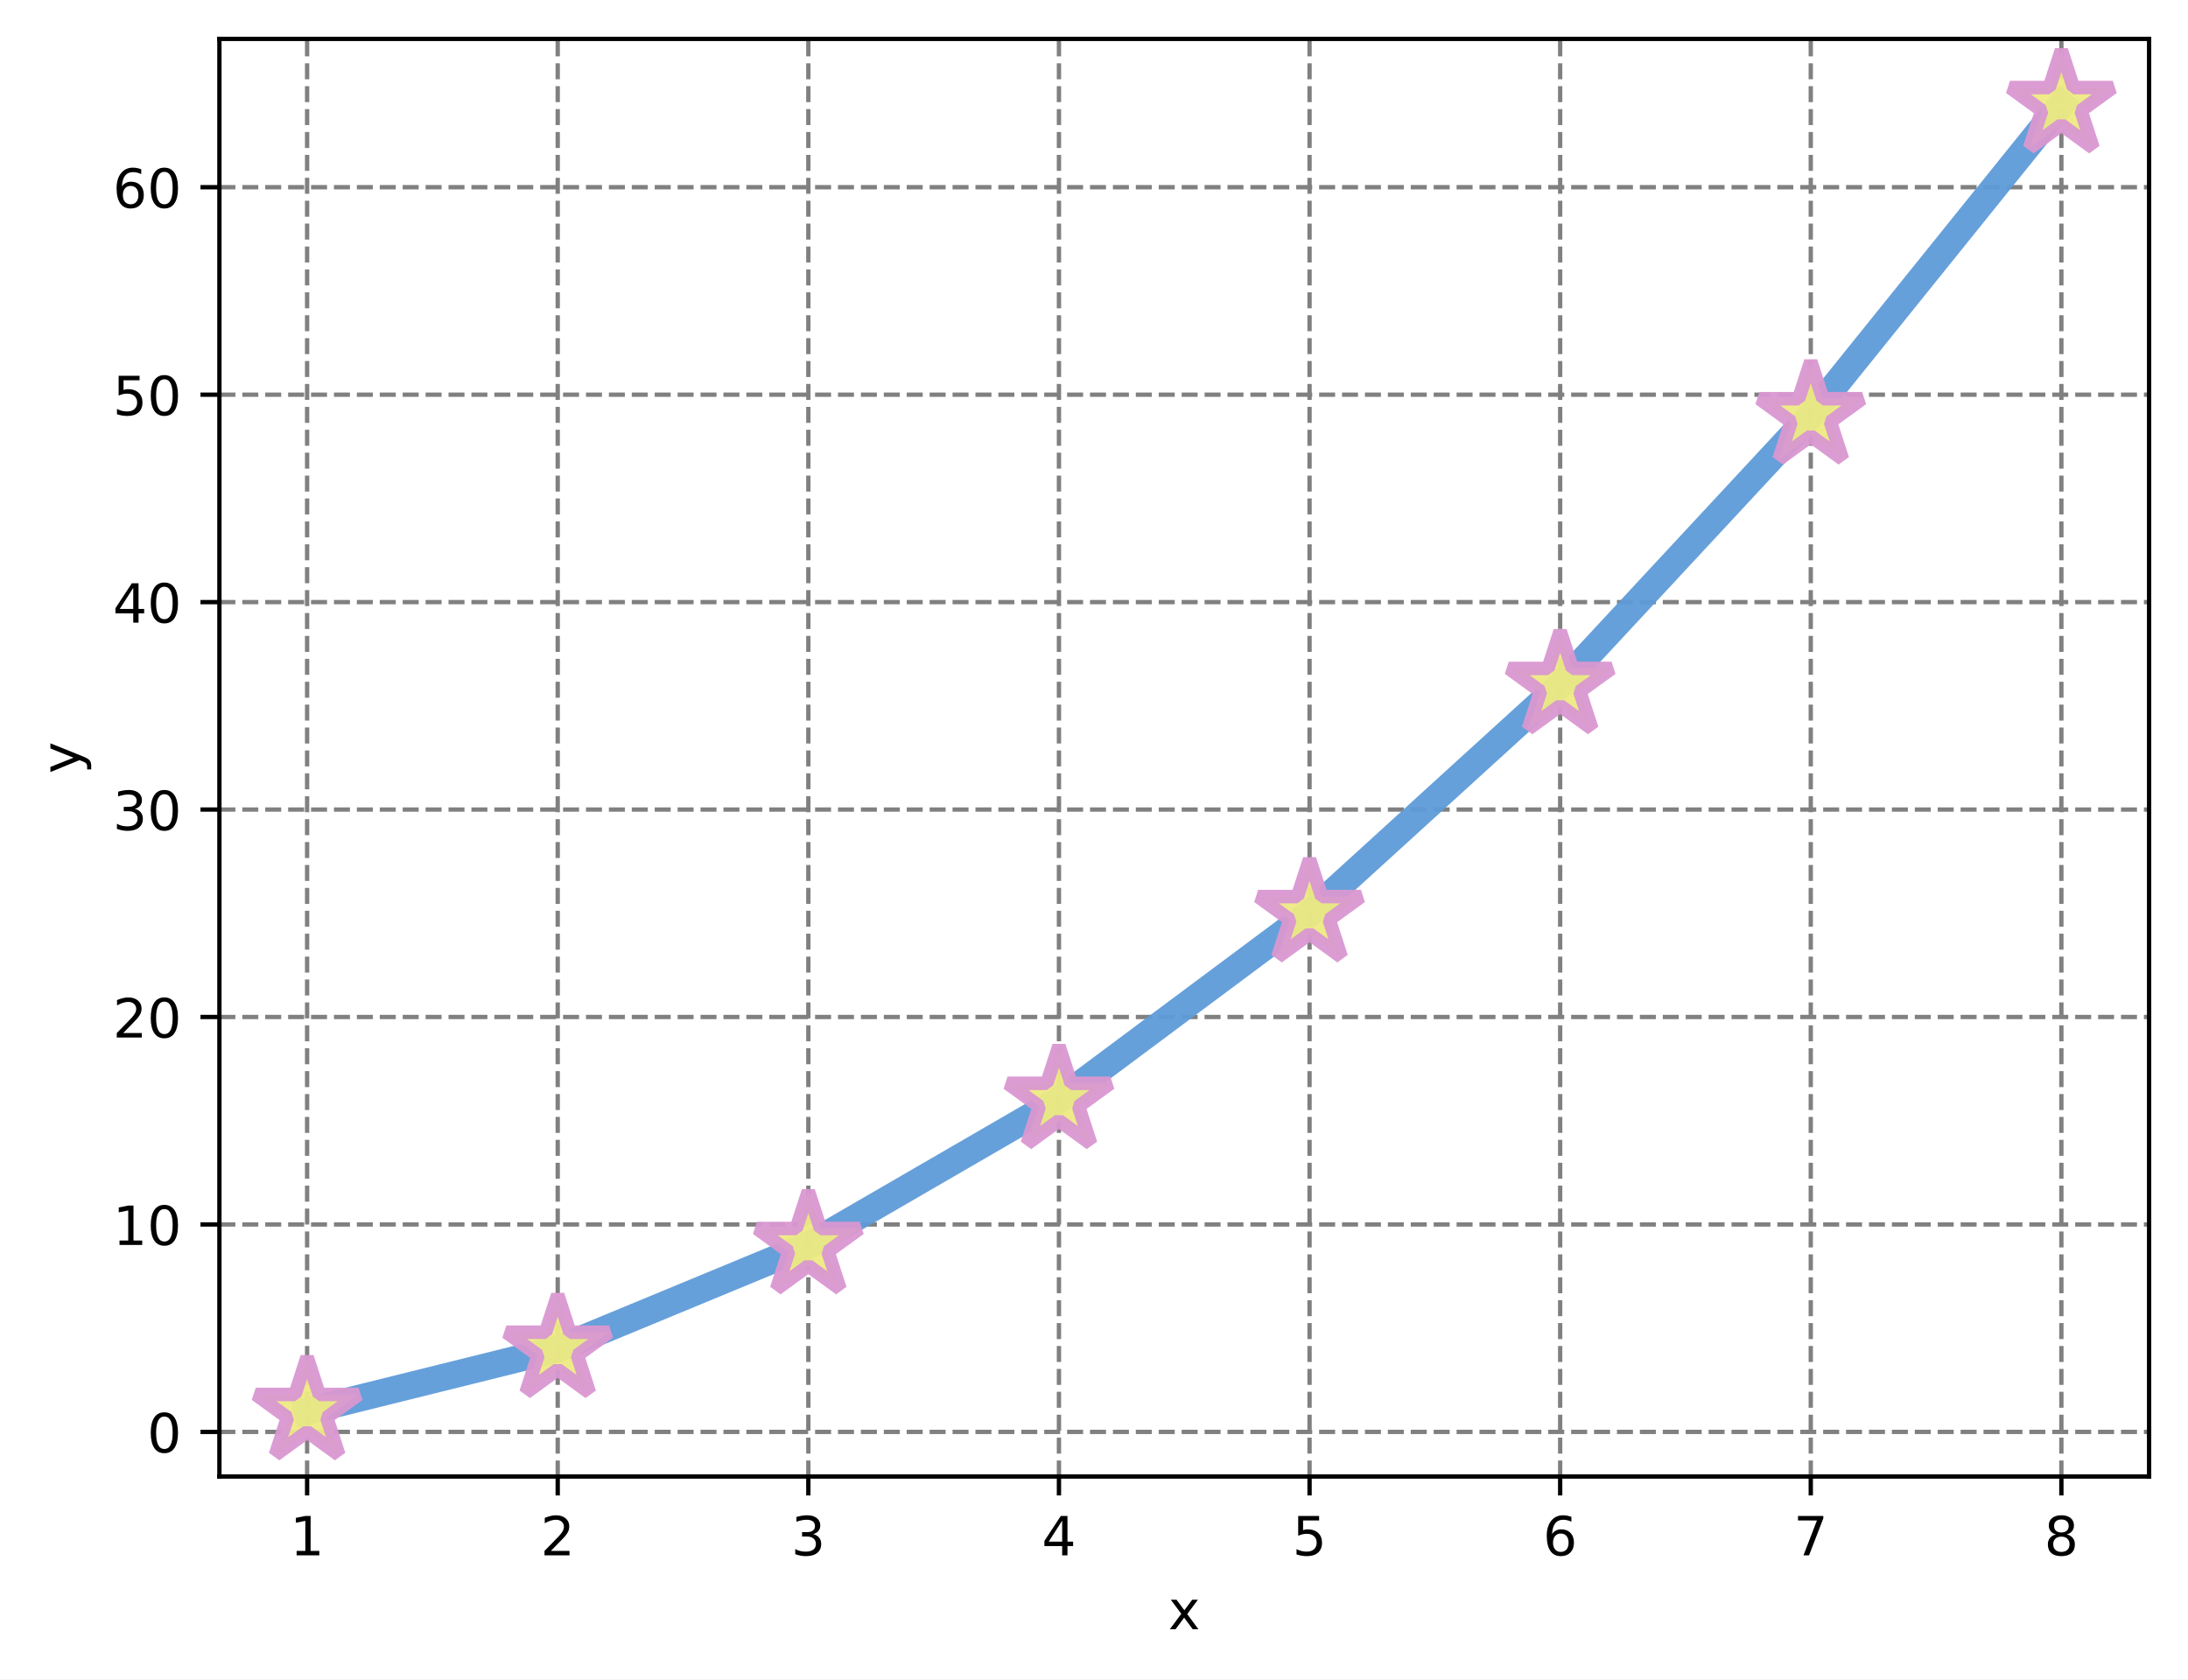
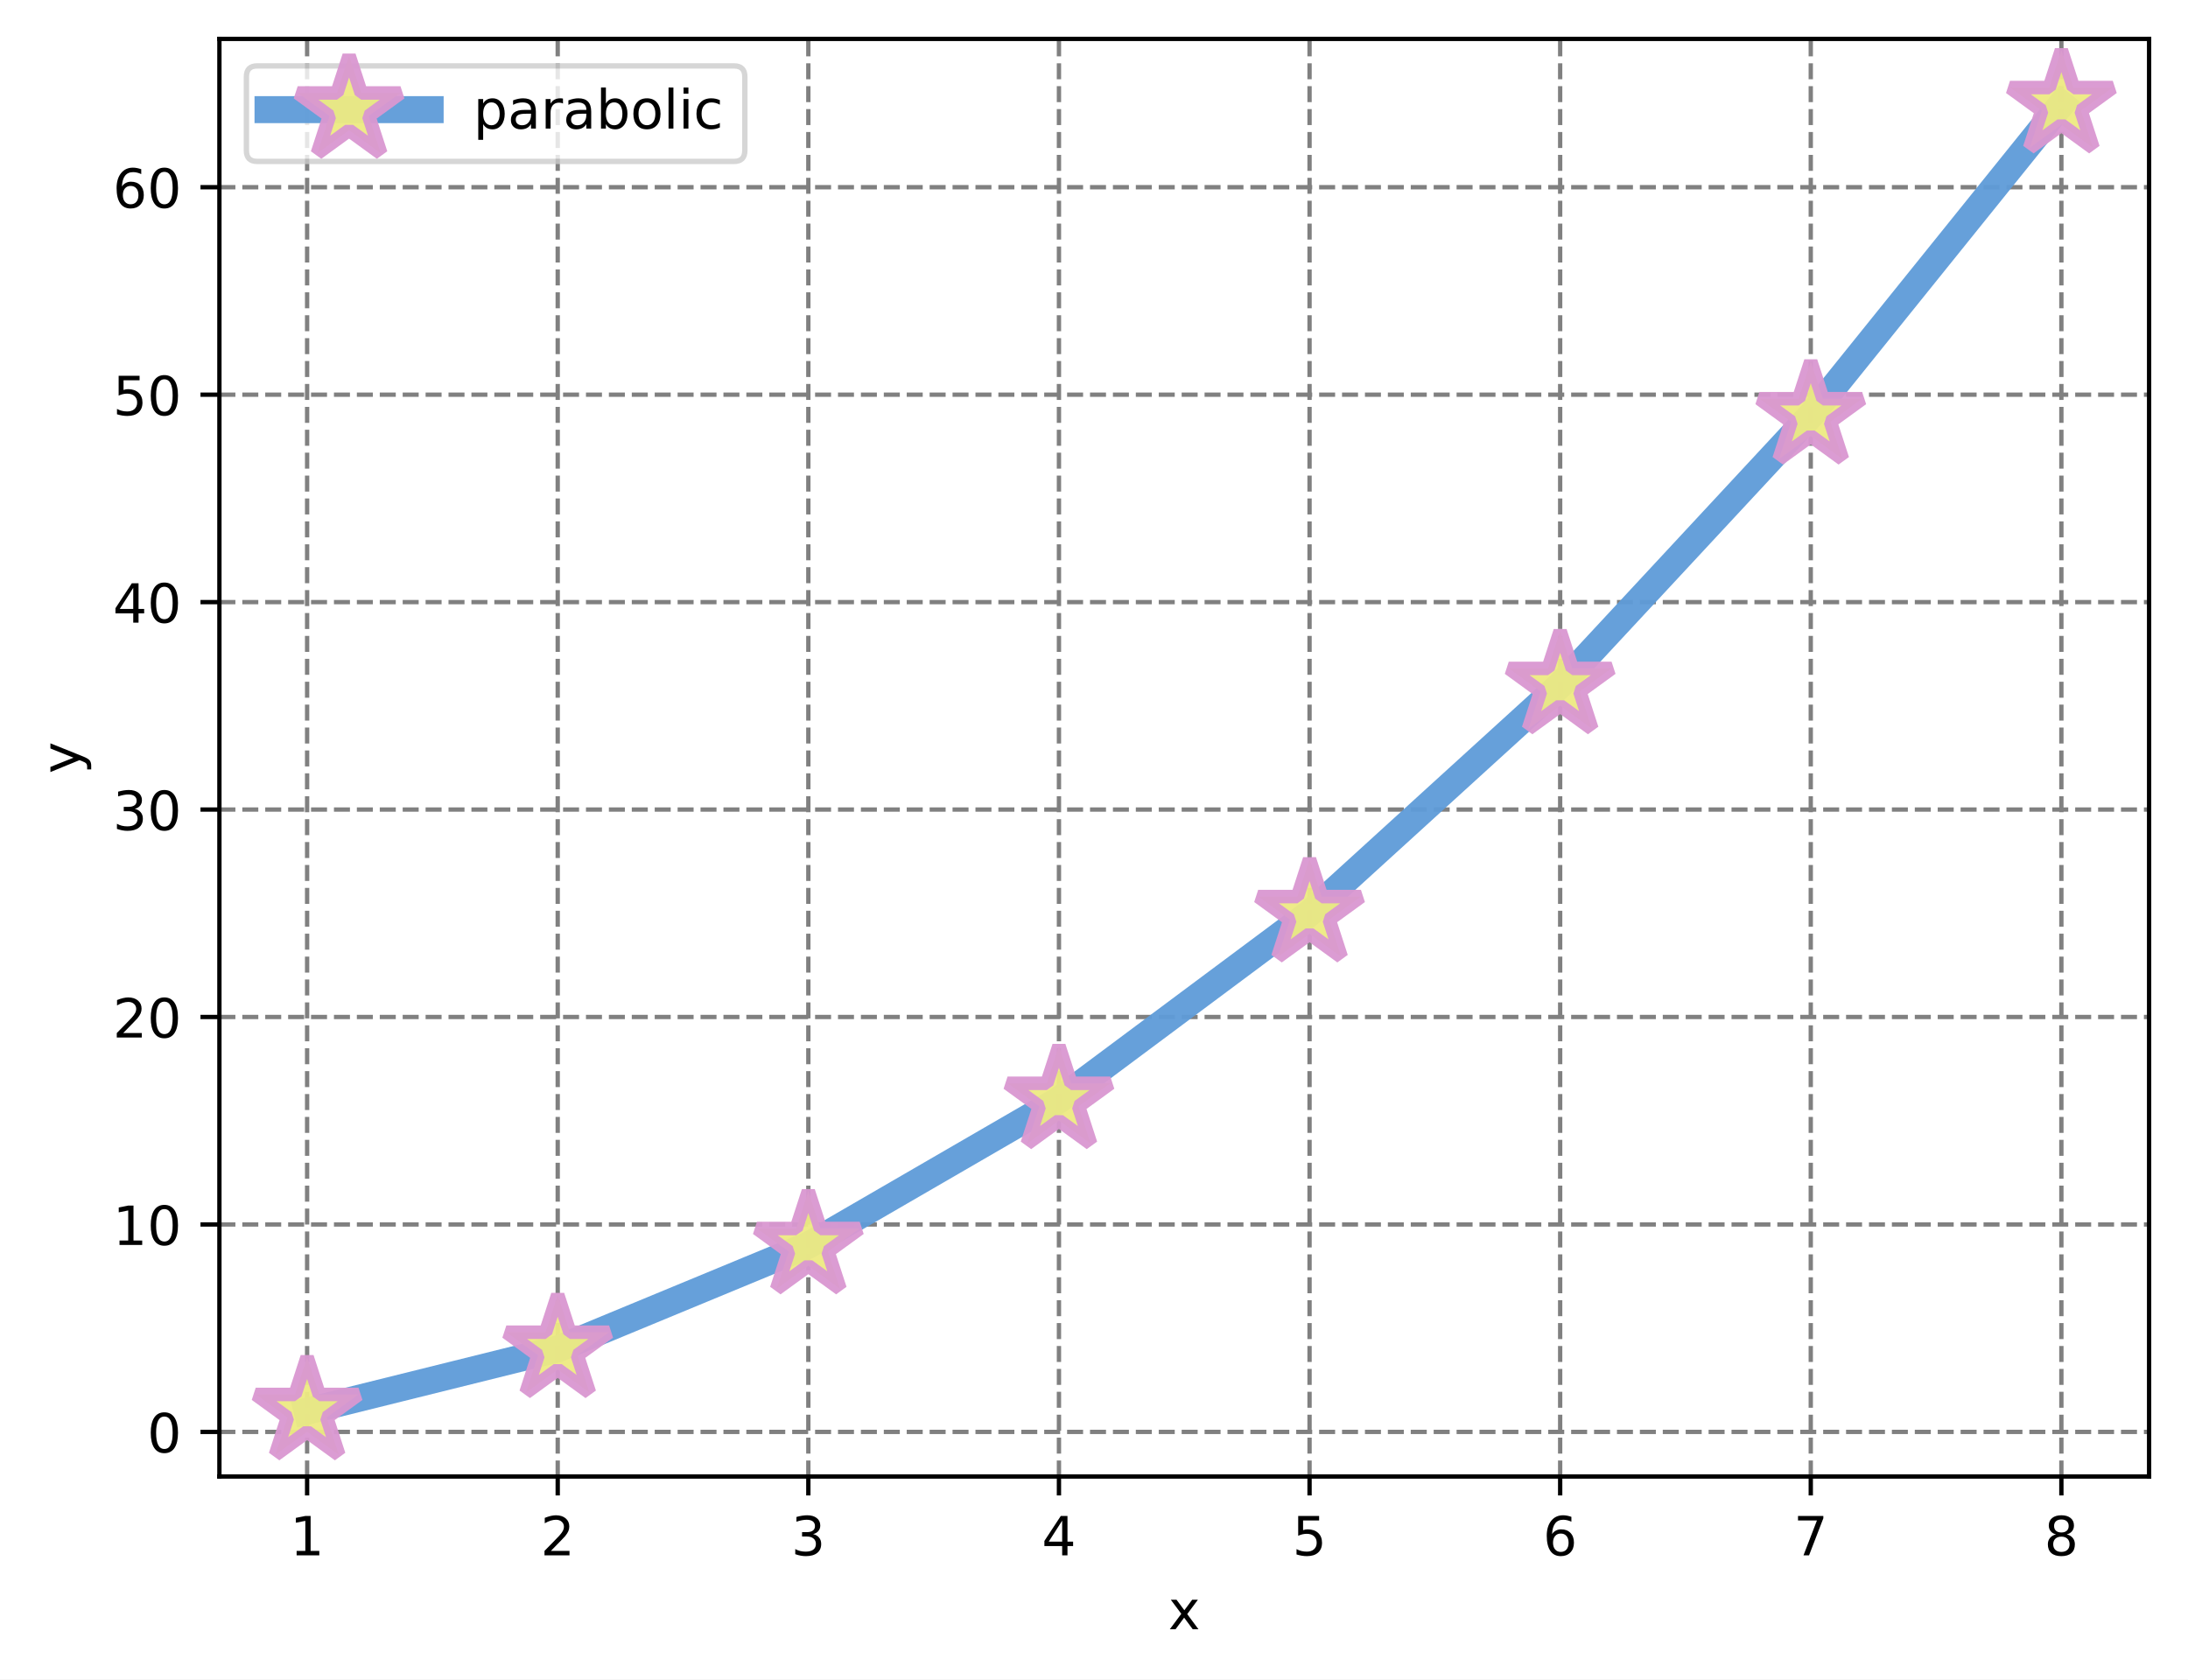
<svg xmlns="http://www.w3.org/2000/svg" xmlns:xlink="http://www.w3.org/1999/xlink" height="310.868pt" version="1.1" viewBox="0 0 404.923 310.868" width="404.923pt">
  <defs>
    <style type="text/css">*{stroke-linecap:butt;stroke-linejoin:round;}</style>
  </defs>
  <g id="figure_1">
    <g id="patch_1">
      <path d="M 0 310.868  L 404.923 310.868  L 404.923 0  L 0 0  z " style="fill:#ffffff;" />
    </g>
    <g id="axes_1">
      <g id="patch_2">
        <path d="M 40.603 273.312  L 397.723 273.312  L 397.723 7.2  L 40.603 7.2  z " style="fill:#ffffff;" />
      </g>
      <g id="matplotlib.axis_1">
        <g id="xtick_1">
          <g id="line2d_1">
-             <path clip-path="url(#p2e47a6bc1d)" d="M 56.836 273.312  L 56.836 7.2  " style="fill:none;stroke:#808080;stroke-dasharray:2.96,1.28;stroke-dashoffset:0;stroke-width:0.8;" />
+             <path clip-path="url(#p1cb4a89a5f)" d="M 56.836 273.312  L 56.836 7.2  " style="fill:none;stroke:#808080;stroke-dasharray:2.96,1.28;stroke-dashoffset:0;stroke-width:0.8;" />
          </g>
          <g id="line2d_2">
            <defs>
-               <path d="M 0 0  L 0 3.5  " id="m654e6027d2" style="stroke:#000000;stroke-width:0.8;" />
-             </defs>
-             <g>
-               <use style="stroke:#000000;stroke-width:0.8;" x="56.836" xlink:href="#m654e6027d2" y="273.312" />
+               <path d="M 0 0  L 0 3.5  " id="mb90395ef6a" style="stroke:#000000;stroke-width:0.8;" />
+             </defs>
+             <g>
+               <use style="stroke:#000000;stroke-width:0.8;" x="56.836" xlink:href="#mb90395ef6a" y="273.312" />
            </g>
          </g>
          <g id="text_1">
            <g transform="translate(53.6546 287.9104)scale(0.1 -0.1)">
              <defs>
                <path d="M 12.406 8.297  L 28.516 8.297  L 28.516 63.922  L 10.984 60.406  L 10.984 69.391  L 28.422 72.906  L 38.281 72.906  L 38.281 8.297  L 54.391 8.297  L 54.391 0  L 12.406 0  z " id="DejaVuSans-49" />
              </defs>
              <use xlink:href="#DejaVuSans-49" />
            </g>
          </g>
        </g>
        <g id="xtick_2">
          <g id="line2d_3">
-             <path clip-path="url(#p2e47a6bc1d)" d="M 103.215 273.312  L 103.215 7.2  " style="fill:none;stroke:#808080;stroke-dasharray:2.96,1.28;stroke-dashoffset:0;stroke-width:0.8;" />
+             <path clip-path="url(#p1cb4a89a5f)" d="M 103.215 273.312  L 103.215 7.2  " style="fill:none;stroke:#808080;stroke-dasharray:2.96,1.28;stroke-dashoffset:0;stroke-width:0.8;" />
          </g>
          <g id="line2d_4">
            <g>
-               <use style="stroke:#000000;stroke-width:0.8;" x="103.215" xlink:href="#m654e6027d2" y="273.312" />
+               <use style="stroke:#000000;stroke-width:0.8;" x="103.215" xlink:href="#mb90395ef6a" y="273.312" />
            </g>
          </g>
          <g id="text_2">
            <g transform="translate(100.0338 287.9104)scale(0.1 -0.1)">
              <defs>
                <path d="M 19.188 8.297  L 53.609 8.297  L 53.609 0  L 7.328 0  L 7.328 8.297  Q 12.938 14.109 22.625 23.891  Q 32.328 33.688 34.812 36.531  Q 39.547 41.844 41.422 45.531  Q 43.312 49.219 43.312 52.781  Q 43.312 58.594 39.234 62.25  Q 35.156 65.922 28.609 65.922  Q 23.969 65.922 18.812 64.312  Q 13.672 62.703 7.812 59.422  L 7.812 69.391  Q 13.766 71.781 18.938 73  Q 24.125 74.219 28.422 74.219  Q 39.75 74.219 46.484 68.547  Q 53.219 62.891 53.219 53.422  Q 53.219 48.922 51.531 44.891  Q 49.859 40.875 45.406 35.406  Q 44.188 33.984 37.641 27.219  Q 31.109 20.453 19.188 8.297  z " id="DejaVuSans-50" />
              </defs>
              <use xlink:href="#DejaVuSans-50" />
            </g>
          </g>
        </g>
        <g id="xtick_3">
          <g id="line2d_5">
-             <path clip-path="url(#p2e47a6bc1d)" d="M 149.594 273.312  L 149.594 7.2  " style="fill:none;stroke:#808080;stroke-dasharray:2.96,1.28;stroke-dashoffset:0;stroke-width:0.8;" />
+             <path clip-path="url(#p1cb4a89a5f)" d="M 149.594 273.312  L 149.594 7.2  " style="fill:none;stroke:#808080;stroke-dasharray:2.96,1.28;stroke-dashoffset:0;stroke-width:0.8;" />
          </g>
          <g id="line2d_6">
            <g>
-               <use style="stroke:#000000;stroke-width:0.8;" x="149.594" xlink:href="#m654e6027d2" y="273.312" />
+               <use style="stroke:#000000;stroke-width:0.8;" x="149.594" xlink:href="#mb90395ef6a" y="273.312" />
            </g>
          </g>
          <g id="text_3">
            <g transform="translate(146.413 287.9104)scale(0.1 -0.1)">
              <defs>
                <path d="M 40.578 39.312  Q 47.656 37.797 51.625 33  Q 55.609 28.219 55.609 21.188  Q 55.609 10.406 48.188 4.484  Q 40.766 -1.422 27.094 -1.422  Q 22.516 -1.422 17.656 -0.516  Q 12.797 0.391 7.625 2.203  L 7.625 11.719  Q 11.719 9.328 16.594 8.109  Q 21.484 6.891 26.812 6.891  Q 36.078 6.891 40.938 10.547  Q 45.797 14.203 45.797 21.188  Q 45.797 27.641 41.281 31.266  Q 36.766 34.906 28.719 34.906  L 20.219 34.906  L 20.219 43.016  L 29.109 43.016  Q 36.375 43.016 40.234 45.922  Q 44.094 48.828 44.094 54.297  Q 44.094 59.906 40.109 62.906  Q 36.141 65.922 28.719 65.922  Q 24.656 65.922 20.016 65.031  Q 15.375 64.156 9.812 62.312  L 9.812 71.094  Q 15.438 72.656 20.344 73.438  Q 25.25 74.219 29.594 74.219  Q 40.828 74.219 47.359 69.109  Q 53.906 64.016 53.906 55.328  Q 53.906 49.266 50.438 45.094  Q 46.969 40.922 40.578 39.312  z " id="DejaVuSans-51" />
              </defs>
              <use xlink:href="#DejaVuSans-51" />
            </g>
          </g>
        </g>
        <g id="xtick_4">
          <g id="line2d_7">
-             <path clip-path="url(#p2e47a6bc1d)" d="M 195.974 273.312  L 195.974 7.2  " style="fill:none;stroke:#808080;stroke-dasharray:2.96,1.28;stroke-dashoffset:0;stroke-width:0.8;" />
+             <path clip-path="url(#p1cb4a89a5f)" d="M 195.974 273.312  L 195.974 7.2  " style="fill:none;stroke:#808080;stroke-dasharray:2.96,1.28;stroke-dashoffset:0;stroke-width:0.8;" />
          </g>
          <g id="line2d_8">
            <g>
-               <use style="stroke:#000000;stroke-width:0.8;" x="195.974" xlink:href="#m654e6027d2" y="273.312" />
+               <use style="stroke:#000000;stroke-width:0.8;" x="195.974" xlink:href="#mb90395ef6a" y="273.312" />
            </g>
          </g>
          <g id="text_4">
            <g transform="translate(192.7923 287.9104)scale(0.1 -0.1)">
              <defs>
                <path d="M 37.797 64.312  L 12.891 25.391  L 37.797 25.391  z M 35.203 72.906  L 47.609 72.906  L 47.609 25.391  L 58.016 25.391  L 58.016 17.188  L 47.609 17.188  L 47.609 0  L 37.797 0  L 37.797 17.188  L 4.891 17.188  L 4.891 26.703  z " id="DejaVuSans-52" />
              </defs>
              <use xlink:href="#DejaVuSans-52" />
            </g>
          </g>
        </g>
        <g id="xtick_5">
          <g id="line2d_9">
-             <path clip-path="url(#p2e47a6bc1d)" d="M 242.353 273.312  L 242.353 7.2  " style="fill:none;stroke:#808080;stroke-dasharray:2.96,1.28;stroke-dashoffset:0;stroke-width:0.8;" />
+             <path clip-path="url(#p1cb4a89a5f)" d="M 242.353 273.312  L 242.353 7.2  " style="fill:none;stroke:#808080;stroke-dasharray:2.96,1.28;stroke-dashoffset:0;stroke-width:0.8;" />
          </g>
          <g id="line2d_10">
            <g>
-               <use style="stroke:#000000;stroke-width:0.8;" x="242.353" xlink:href="#m654e6027d2" y="273.312" />
+               <use style="stroke:#000000;stroke-width:0.8;" x="242.353" xlink:href="#mb90395ef6a" y="273.312" />
            </g>
          </g>
          <g id="text_5">
            <g transform="translate(239.1715 287.9104)scale(0.1 -0.1)">
              <defs>
                <path d="M 10.797 72.906  L 49.516 72.906  L 49.516 64.594  L 19.828 64.594  L 19.828 46.734  Q 21.969 47.469 24.109 47.828  Q 26.266 48.188 28.422 48.188  Q 40.625 48.188 47.75 41.5  Q 54.891 34.812 54.891 23.391  Q 54.891 11.625 47.562 5.094  Q 40.234 -1.422 26.906 -1.422  Q 22.312 -1.422 17.547 -0.641  Q 12.797 0.141 7.719 1.703  L 7.719 11.625  Q 12.109 9.234 16.797 8.062  Q 21.484 6.891 26.703 6.891  Q 35.156 6.891 40.078 11.328  Q 45.016 15.766 45.016 23.391  Q 45.016 31 40.078 35.438  Q 35.156 39.891 26.703 39.891  Q 22.75 39.891 18.812 39.016  Q 14.891 38.141 10.797 36.281  z " id="DejaVuSans-53" />
              </defs>
              <use xlink:href="#DejaVuSans-53" />
            </g>
          </g>
        </g>
        <g id="xtick_6">
          <g id="line2d_11">
-             <path clip-path="url(#p2e47a6bc1d)" d="M 288.732 273.312  L 288.732 7.2  " style="fill:none;stroke:#808080;stroke-dasharray:2.96,1.28;stroke-dashoffset:0;stroke-width:0.8;" />
+             <path clip-path="url(#p1cb4a89a5f)" d="M 288.732 273.312  L 288.732 7.2  " style="fill:none;stroke:#808080;stroke-dasharray:2.96,1.28;stroke-dashoffset:0;stroke-width:0.8;" />
          </g>
          <g id="line2d_12">
            <g>
-               <use style="stroke:#000000;stroke-width:0.8;" x="288.732" xlink:href="#m654e6027d2" y="273.312" />
+               <use style="stroke:#000000;stroke-width:0.8;" x="288.732" xlink:href="#mb90395ef6a" y="273.312" />
            </g>
          </g>
          <g id="text_6">
            <g transform="translate(285.5507 287.9104)scale(0.1 -0.1)">
              <defs>
                <path d="M 33.016 40.375  Q 26.375 40.375 22.484 35.828  Q 18.609 31.297 18.609 23.391  Q 18.609 15.531 22.484 10.953  Q 26.375 6.391 33.016 6.391  Q 39.656 6.391 43.531 10.953  Q 47.406 15.531 47.406 23.391  Q 47.406 31.297 43.531 35.828  Q 39.656 40.375 33.016 40.375  z M 52.594 71.297  L 52.594 62.312  Q 48.875 64.062 45.094 64.984  Q 41.312 65.922 37.594 65.922  Q 27.828 65.922 22.672 59.328  Q 17.531 52.734 16.797 39.406  Q 19.672 43.656 24.016 45.922  Q 28.375 48.188 33.594 48.188  Q 44.578 48.188 50.953 41.516  Q 57.328 34.859 57.328 23.391  Q 57.328 12.156 50.688 5.359  Q 44.047 -1.422 33.016 -1.422  Q 20.359 -1.422 13.672 8.266  Q 6.984 17.969 6.984 36.375  Q 6.984 53.656 15.188 63.938  Q 23.391 74.219 37.203 74.219  Q 40.922 74.219 44.703 73.484  Q 48.484 72.75 52.594 71.297  z " id="DejaVuSans-54" />
              </defs>
              <use xlink:href="#DejaVuSans-54" />
            </g>
          </g>
        </g>
        <g id="xtick_7">
          <g id="line2d_13">
-             <path clip-path="url(#p2e47a6bc1d)" d="M 335.111 273.312  L 335.111 7.2  " style="fill:none;stroke:#808080;stroke-dasharray:2.96,1.28;stroke-dashoffset:0;stroke-width:0.8;" />
+             <path clip-path="url(#p1cb4a89a5f)" d="M 335.111 273.312  L 335.111 7.2  " style="fill:none;stroke:#808080;stroke-dasharray:2.96,1.28;stroke-dashoffset:0;stroke-width:0.8;" />
          </g>
          <g id="line2d_14">
            <g>
-               <use style="stroke:#000000;stroke-width:0.8;" x="335.111" xlink:href="#m654e6027d2" y="273.312" />
+               <use style="stroke:#000000;stroke-width:0.8;" x="335.111" xlink:href="#mb90395ef6a" y="273.312" />
            </g>
          </g>
          <g id="text_7">
            <g transform="translate(331.9299 287.9104)scale(0.1 -0.1)">
              <defs>
                <path d="M 8.203 72.906  L 55.078 72.906  L 55.078 68.703  L 28.609 0  L 18.312 0  L 43.219 64.594  L 8.203 64.594  z " id="DejaVuSans-55" />
              </defs>
              <use xlink:href="#DejaVuSans-55" />
            </g>
          </g>
        </g>
        <g id="xtick_8">
          <g id="line2d_15">
-             <path clip-path="url(#p2e47a6bc1d)" d="M 381.49 273.312  L 381.49 7.2  " style="fill:none;stroke:#808080;stroke-dasharray:2.96,1.28;stroke-dashoffset:0;stroke-width:0.8;" />
+             <path clip-path="url(#p1cb4a89a5f)" d="M 381.49 273.312  L 381.49 7.2  " style="fill:none;stroke:#808080;stroke-dasharray:2.96,1.28;stroke-dashoffset:0;stroke-width:0.8;" />
          </g>
          <g id="line2d_16">
            <g>
-               <use style="stroke:#000000;stroke-width:0.8;" x="381.49" xlink:href="#m654e6027d2" y="273.312" />
+               <use style="stroke:#000000;stroke-width:0.8;" x="381.49" xlink:href="#mb90395ef6a" y="273.312" />
            </g>
          </g>
          <g id="text_8">
            <g transform="translate(378.3091 287.9104)scale(0.1 -0.1)">
              <defs>
                <path d="M 31.781 34.625  Q 24.75 34.625 20.719 30.859  Q 16.703 27.094 16.703 20.516  Q 16.703 13.922 20.719 10.156  Q 24.75 6.391 31.781 6.391  Q 38.812 6.391 42.859 10.172  Q 46.922 13.969 46.922 20.516  Q 46.922 27.094 42.891 30.859  Q 38.875 34.625 31.781 34.625  z M 21.922 38.812  Q 15.578 40.375 12.031 44.719  Q 8.5 49.078 8.5 55.328  Q 8.5 64.062 14.719 69.141  Q 20.953 74.219 31.781 74.219  Q 42.672 74.219 48.875 69.141  Q 55.078 64.062 55.078 55.328  Q 55.078 49.078 51.531 44.719  Q 48 40.375 41.703 38.812  Q 48.828 37.156 52.797 32.312  Q 56.781 27.484 56.781 20.516  Q 56.781 9.906 50.312 4.234  Q 43.844 -1.422 31.781 -1.422  Q 19.734 -1.422 13.25 4.234  Q 6.781 9.906 6.781 20.516  Q 6.781 27.484 10.781 32.312  Q 14.797 37.156 21.922 38.812  z M 18.312 54.391  Q 18.312 48.734 21.844 45.562  Q 25.391 42.391 31.781 42.391  Q 38.141 42.391 41.719 45.562  Q 45.312 48.734 45.312 54.391  Q 45.312 60.062 41.719 63.234  Q 38.141 66.406 31.781 66.406  Q 25.391 66.406 21.844 63.234  Q 18.312 60.062 18.312 54.391  z " id="DejaVuSans-56" />
              </defs>
              <use xlink:href="#DejaVuSans-56" />
            </g>
          </g>
        </g>
        <g id="text_9">
          <g transform="translate(216.2038 301.5886)scale(0.1 -0.1)">
            <defs>
              <path d="M 54.891 54.688  L 35.109 28.078  L 55.906 0  L 45.312 0  L 29.391 21.484  L 13.484 0  L 2.875 0  L 24.125 28.609  L 4.688 54.688  L 15.281 54.688  L 29.781 35.203  L 44.281 54.688  z " id="DejaVuSans-120" />
            </defs>
            <use xlink:href="#DejaVuSans-120" />
          </g>
        </g>
      </g>
      <g id="matplotlib.axis_2">
        <g id="ytick_1">
          <g id="line2d_17">
-             <path clip-path="url(#p2e47a6bc1d)" d="M 40.603 265.056  L 397.723 265.056  " style="fill:none;stroke:#808080;stroke-dasharray:2.96,1.28;stroke-dashoffset:0;stroke-width:0.8;" />
+             <path clip-path="url(#p1cb4a89a5f)" d="M 40.603 265.056  L 397.723 265.056  " style="fill:none;stroke:#808080;stroke-dasharray:2.96,1.28;stroke-dashoffset:0;stroke-width:0.8;" />
          </g>
          <g id="line2d_18">
            <defs>
-               <path d="M 0 0  L -3.5 0  " id="me15e8bd41c" style="stroke:#000000;stroke-width:0.8;" />
-             </defs>
-             <g>
-               <use style="stroke:#000000;stroke-width:0.8;" x="40.603" xlink:href="#me15e8bd41c" y="265.056" />
+               <path d="M 0 0  L -3.5 0  " id="m8f2da088e5" style="stroke:#000000;stroke-width:0.8;" />
+             </defs>
+             <g>
+               <use style="stroke:#000000;stroke-width:0.8;" x="40.603" xlink:href="#m8f2da088e5" y="265.056" />
            </g>
          </g>
          <g id="text_10">
            <g transform="translate(27.24063 268.8552)scale(0.1 -0.1)">
              <defs>
                <path d="M 31.781 66.406  Q 24.172 66.406 20.328 58.906  Q 16.5 51.422 16.5 36.375  Q 16.5 21.391 20.328 13.891  Q 24.172 6.391 31.781 6.391  Q 39.453 6.391 43.281 13.891  Q 47.125 21.391 47.125 36.375  Q 47.125 51.422 43.281 58.906  Q 39.453 66.406 31.781 66.406  z M 31.781 74.219  Q 44.047 74.219 50.516 64.516  Q 56.984 54.828 56.984 36.375  Q 56.984 17.969 50.516 8.266  Q 44.047 -1.422 31.781 -1.422  Q 19.531 -1.422 13.062 8.266  Q 6.594 17.969 6.594 36.375  Q 6.594 54.828 13.062 64.516  Q 19.531 74.219 31.781 74.219  z " id="DejaVuSans-48" />
              </defs>
              <use xlink:href="#DejaVuSans-48" />
            </g>
          </g>
        </g>
        <g id="ytick_2">
          <g id="line2d_19">
-             <path clip-path="url(#p2e47a6bc1d)" d="M 40.603 226.656  L 397.723 226.656  " style="fill:none;stroke:#808080;stroke-dasharray:2.96,1.28;stroke-dashoffset:0;stroke-width:0.8;" />
+             <path clip-path="url(#p1cb4a89a5f)" d="M 40.603 226.656  L 397.723 226.656  " style="fill:none;stroke:#808080;stroke-dasharray:2.96,1.28;stroke-dashoffset:0;stroke-width:0.8;" />
          </g>
          <g id="line2d_20">
            <g>
-               <use style="stroke:#000000;stroke-width:0.8;" x="40.603" xlink:href="#me15e8bd41c" y="226.656" />
+               <use style="stroke:#000000;stroke-width:0.8;" x="40.603" xlink:href="#m8f2da088e5" y="226.656" />
            </g>
          </g>
          <g id="text_11">
            <g transform="translate(20.87813 230.4552)scale(0.1 -0.1)">
              <use xlink:href="#DejaVuSans-49" />
              <use x="63.623" xlink:href="#DejaVuSans-48" />
            </g>
          </g>
        </g>
        <g id="ytick_3">
          <g id="line2d_21">
-             <path clip-path="url(#p2e47a6bc1d)" d="M 40.603 188.256  L 397.723 188.256  " style="fill:none;stroke:#808080;stroke-dasharray:2.96,1.28;stroke-dashoffset:0;stroke-width:0.8;" />
+             <path clip-path="url(#p1cb4a89a5f)" d="M 40.603 188.256  L 397.723 188.256  " style="fill:none;stroke:#808080;stroke-dasharray:2.96,1.28;stroke-dashoffset:0;stroke-width:0.8;" />
          </g>
          <g id="line2d_22">
            <g>
-               <use style="stroke:#000000;stroke-width:0.8;" x="40.603" xlink:href="#me15e8bd41c" y="188.256" />
+               <use style="stroke:#000000;stroke-width:0.8;" x="40.603" xlink:href="#m8f2da088e5" y="188.256" />
            </g>
          </g>
          <g id="text_12">
            <g transform="translate(20.87813 192.0552)scale(0.1 -0.1)">
              <use xlink:href="#DejaVuSans-50" />
              <use x="63.623" xlink:href="#DejaVuSans-48" />
            </g>
          </g>
        </g>
        <g id="ytick_4">
          <g id="line2d_23">
-             <path clip-path="url(#p2e47a6bc1d)" d="M 40.603 149.856  L 397.723 149.856  " style="fill:none;stroke:#808080;stroke-dasharray:2.96,1.28;stroke-dashoffset:0;stroke-width:0.8;" />
+             <path clip-path="url(#p1cb4a89a5f)" d="M 40.603 149.856  L 397.723 149.856  " style="fill:none;stroke:#808080;stroke-dasharray:2.96,1.28;stroke-dashoffset:0;stroke-width:0.8;" />
          </g>
          <g id="line2d_24">
            <g>
-               <use style="stroke:#000000;stroke-width:0.8;" x="40.603" xlink:href="#me15e8bd41c" y="149.856" />
+               <use style="stroke:#000000;stroke-width:0.8;" x="40.603" xlink:href="#m8f2da088e5" y="149.856" />
            </g>
          </g>
          <g id="text_13">
            <g transform="translate(20.87813 153.6552)scale(0.1 -0.1)">
              <use xlink:href="#DejaVuSans-51" />
              <use x="63.623" xlink:href="#DejaVuSans-48" />
            </g>
          </g>
        </g>
        <g id="ytick_5">
          <g id="line2d_25">
-             <path clip-path="url(#p2e47a6bc1d)" d="M 40.603 111.456  L 397.723 111.456  " style="fill:none;stroke:#808080;stroke-dasharray:2.96,1.28;stroke-dashoffset:0;stroke-width:0.8;" />
+             <path clip-path="url(#p1cb4a89a5f)" d="M 40.603 111.456  L 397.723 111.456  " style="fill:none;stroke:#808080;stroke-dasharray:2.96,1.28;stroke-dashoffset:0;stroke-width:0.8;" />
          </g>
          <g id="line2d_26">
            <g>
-               <use style="stroke:#000000;stroke-width:0.8;" x="40.603" xlink:href="#me15e8bd41c" y="111.456" />
+               <use style="stroke:#000000;stroke-width:0.8;" x="40.603" xlink:href="#m8f2da088e5" y="111.456" />
            </g>
          </g>
          <g id="text_14">
            <g transform="translate(20.87813 115.2552)scale(0.1 -0.1)">
              <use xlink:href="#DejaVuSans-52" />
              <use x="63.623" xlink:href="#DejaVuSans-48" />
            </g>
          </g>
        </g>
        <g id="ytick_6">
          <g id="line2d_27">
-             <path clip-path="url(#p2e47a6bc1d)" d="M 40.603 73.056  L 397.723 73.056  " style="fill:none;stroke:#808080;stroke-dasharray:2.96,1.28;stroke-dashoffset:0;stroke-width:0.8;" />
+             <path clip-path="url(#p1cb4a89a5f)" d="M 40.603 73.056  L 397.723 73.056  " style="fill:none;stroke:#808080;stroke-dasharray:2.96,1.28;stroke-dashoffset:0;stroke-width:0.8;" />
          </g>
          <g id="line2d_28">
            <g>
-               <use style="stroke:#000000;stroke-width:0.8;" x="40.603" xlink:href="#me15e8bd41c" y="73.056" />
+               <use style="stroke:#000000;stroke-width:0.8;" x="40.603" xlink:href="#m8f2da088e5" y="73.056" />
            </g>
          </g>
          <g id="text_15">
            <g transform="translate(20.87813 76.85522)scale(0.1 -0.1)">
              <use xlink:href="#DejaVuSans-53" />
              <use x="63.623" xlink:href="#DejaVuSans-48" />
            </g>
          </g>
        </g>
        <g id="ytick_7">
          <g id="line2d_29">
-             <path clip-path="url(#p2e47a6bc1d)" d="M 40.603 34.656  L 397.723 34.656  " style="fill:none;stroke:#808080;stroke-dasharray:2.96,1.28;stroke-dashoffset:0;stroke-width:0.8;" />
+             <path clip-path="url(#p1cb4a89a5f)" d="M 40.603 34.656  L 397.723 34.656  " style="fill:none;stroke:#808080;stroke-dasharray:2.96,1.28;stroke-dashoffset:0;stroke-width:0.8;" />
          </g>
          <g id="line2d_30">
            <g>
-               <use style="stroke:#000000;stroke-width:0.8;" x="40.603" xlink:href="#me15e8bd41c" y="34.656" />
+               <use style="stroke:#000000;stroke-width:0.8;" x="40.603" xlink:href="#m8f2da088e5" y="34.656" />
            </g>
          </g>
          <g id="text_16">
            <g transform="translate(20.87813 38.45522)scale(0.1 -0.1)">
              <use xlink:href="#DejaVuSans-54" />
              <use x="63.623" xlink:href="#DejaVuSans-48" />
            </g>
          </g>
        </g>
        <g id="text_17">
          <g transform="translate(14.79844 143.2154)rotate(-90)scale(0.1 -0.1)">
            <defs>
              <path d="M 32.172 -5.078  Q 28.375 -14.844 24.75 -17.812  Q 21.141 -20.797 15.094 -20.797  L 7.906 -20.797  L 7.906 -13.281  L 13.188 -13.281  Q 16.891 -13.281 18.938 -11.516  Q 21 -9.766 23.484 -3.219  L 25.094 0.875  L 2.984 54.688  L 12.5 54.688  L 29.594 11.922  L 46.688 54.688  L 56.203 54.688  z " id="DejaVuSans-121" />
            </defs>
            <use xlink:href="#DejaVuSans-121" />
          </g>
        </g>
      </g>
      <g id="line2d_31">
-         <path clip-path="url(#p2e47a6bc1d)" d="M 56.836 261.216  L 103.215 249.696  L 149.594 230.496  L 195.974 203.616  L 242.353 169.056  L 288.732 126.816  L 335.111 76.896  L 381.49 19.296  " style="fill:none;stroke:#5f9cd8;stroke-linecap:square;stroke-opacity:0.95;stroke-width:5;" />
+         <path clip-path="url(#p1cb4a89a5f)" d="M 56.836 261.216  L 103.215 249.696  L 149.594 230.496  L 195.974 203.616  L 242.353 169.056  L 288.732 126.816  L 335.111 76.896  L 381.49 19.296  " style="fill:none;stroke:#5f9cd8;stroke-linecap:square;stroke-opacity:0.95;stroke-width:5;" />
        <defs>
-           <path d="M 0 -10  L -2.245 -3.09  L -9.511 -3.09  L -3.633 1.18  L -5.878 8.09  L -0 3.82  L 5.878 8.09  L 3.633 1.18  L 9.511 -3.09  L 2.245 -3.09  z " id="m80d894c9ff" style="stroke:#da98d1;stroke-linejoin:bevel;stroke-opacity:0.95;stroke-width:2.5;" />
+           <path d="M 0 -10  L -2.245 -3.09  L -9.511 -3.09  L -3.633 1.18  L -5.878 8.09  L -0 3.82  L 5.878 8.09  L 3.633 1.18  L 9.511 -3.09  L 2.245 -3.09  z " id="md5622297d2" style="stroke:#da98d1;stroke-linejoin:bevel;stroke-opacity:0.95;stroke-width:2.5;" />
        </defs>
-         <g clip-path="url(#p2e47a6bc1d)">
-           <use style="fill:#eeea83;fill-opacity:0.95;stroke:#da98d1;stroke-linejoin:bevel;stroke-opacity:0.95;stroke-width:2.5;" x="56.836" xlink:href="#m80d894c9ff" y="261.216" />
-           <use style="fill:#eeea83;fill-opacity:0.95;stroke:#da98d1;stroke-linejoin:bevel;stroke-opacity:0.95;stroke-width:2.5;" x="103.215" xlink:href="#m80d894c9ff" y="249.696" />
-           <use style="fill:#eeea83;fill-opacity:0.95;stroke:#da98d1;stroke-linejoin:bevel;stroke-opacity:0.95;stroke-width:2.5;" x="149.594" xlink:href="#m80d894c9ff" y="230.496" />
-           <use style="fill:#eeea83;fill-opacity:0.95;stroke:#da98d1;stroke-linejoin:bevel;stroke-opacity:0.95;stroke-width:2.5;" x="195.974" xlink:href="#m80d894c9ff" y="203.616" />
-           <use style="fill:#eeea83;fill-opacity:0.95;stroke:#da98d1;stroke-linejoin:bevel;stroke-opacity:0.95;stroke-width:2.5;" x="242.353" xlink:href="#m80d894c9ff" y="169.056" />
-           <use style="fill:#eeea83;fill-opacity:0.95;stroke:#da98d1;stroke-linejoin:bevel;stroke-opacity:0.95;stroke-width:2.5;" x="288.732" xlink:href="#m80d894c9ff" y="126.816" />
-           <use style="fill:#eeea83;fill-opacity:0.95;stroke:#da98d1;stroke-linejoin:bevel;stroke-opacity:0.95;stroke-width:2.5;" x="335.111" xlink:href="#m80d894c9ff" y="76.896" />
-           <use style="fill:#eeea83;fill-opacity:0.95;stroke:#da98d1;stroke-linejoin:bevel;stroke-opacity:0.95;stroke-width:2.5;" x="381.49" xlink:href="#m80d894c9ff" y="19.296" />
+         <g clip-path="url(#p1cb4a89a5f)">
+           <use style="fill:#eeea83;fill-opacity:0.95;stroke:#da98d1;stroke-linejoin:bevel;stroke-opacity:0.95;stroke-width:2.5;" x="56.836" xlink:href="#md5622297d2" y="261.216" />
+           <use style="fill:#eeea83;fill-opacity:0.95;stroke:#da98d1;stroke-linejoin:bevel;stroke-opacity:0.95;stroke-width:2.5;" x="103.215" xlink:href="#md5622297d2" y="249.696" />
+           <use style="fill:#eeea83;fill-opacity:0.95;stroke:#da98d1;stroke-linejoin:bevel;stroke-opacity:0.95;stroke-width:2.5;" x="149.594" xlink:href="#md5622297d2" y="230.496" />
+           <use style="fill:#eeea83;fill-opacity:0.95;stroke:#da98d1;stroke-linejoin:bevel;stroke-opacity:0.95;stroke-width:2.5;" x="195.974" xlink:href="#md5622297d2" y="203.616" />
+           <use style="fill:#eeea83;fill-opacity:0.95;stroke:#da98d1;stroke-linejoin:bevel;stroke-opacity:0.95;stroke-width:2.5;" x="242.353" xlink:href="#md5622297d2" y="169.056" />
+           <use style="fill:#eeea83;fill-opacity:0.95;stroke:#da98d1;stroke-linejoin:bevel;stroke-opacity:0.95;stroke-width:2.5;" x="288.732" xlink:href="#md5622297d2" y="126.816" />
+           <use style="fill:#eeea83;fill-opacity:0.95;stroke:#da98d1;stroke-linejoin:bevel;stroke-opacity:0.95;stroke-width:2.5;" x="335.111" xlink:href="#md5622297d2" y="76.896" />
+           <use style="fill:#eeea83;fill-opacity:0.95;stroke:#da98d1;stroke-linejoin:bevel;stroke-opacity:0.95;stroke-width:2.5;" x="381.49" xlink:href="#md5622297d2" y="19.296" />
        </g>
      </g>
      <g id="patch_3">
        <path d="M 40.603 273.312  L 40.603 7.2  " style="fill:none;stroke:#000000;stroke-linecap:square;stroke-linejoin:miter;stroke-width:0.8;" />
      </g>
      <g id="patch_4">
        <path d="M 397.723 273.312  L 397.723 7.2  " style="fill:none;stroke:#000000;stroke-linecap:square;stroke-linejoin:miter;stroke-width:0.8;" />
      </g>
      <g id="patch_5">
        <path d="M 40.603 273.312  L 397.723 273.312  " style="fill:none;stroke:#000000;stroke-linecap:square;stroke-linejoin:miter;stroke-width:0.8;" />
      </g>
      <g id="patch_6">
        <path d="M 40.603 7.2  L 397.723 7.2  " style="fill:none;stroke:#000000;stroke-linecap:square;stroke-linejoin:miter;stroke-width:0.8;" />
+       </g>
+       <g id="legend_1">
+         <g id="patch_7">
+           <path d="M 47.603 29.878  L 135.841 29.878  Q 137.841 29.878 137.841 27.878  L 137.841 14.2  Q 137.841 12.2 135.841 12.2  L 47.603 12.2  Q 45.603 12.2 45.603 14.2  L 45.603 27.878  Q 45.603 29.878 47.603 29.878  z " style="fill:#ffffff;opacity:0.8;stroke:#cccccc;stroke-linejoin:miter;" />
+         </g>
+         <g id="line2d_32">
+           <path d="M 49.603 20.298  L 79.603 20.298  " style="fill:none;stroke:#5f9cd8;stroke-linecap:square;stroke-opacity:0.95;stroke-width:5;" />
+         </g>
+         <g id="line2d_33">
+           <g>
+             <use style="fill:#eeea83;fill-opacity:0.95;stroke:#da98d1;stroke-linejoin:bevel;stroke-opacity:0.95;stroke-width:2.5;" x="64.603" xlink:href="#md5622297d2" y="20.298" />
+           </g>
+         </g>
+         <g id="text_18">
+           <g transform="translate(87.60313 23.79844)scale(0.1 -0.1)">
+             <defs>
+               <path d="M 18.109 8.203  L 18.109 -20.797  L 9.078 -20.797  L 9.078 54.688  L 18.109 54.688  L 18.109 46.391  Q 20.953 51.266 25.266 53.625  Q 29.594 56 35.594 56  Q 45.562 56 51.781 48.094  Q 58.016 40.188 58.016 27.297  Q 58.016 14.406 51.781 6.484  Q 45.562 -1.422 35.594 -1.422  Q 29.594 -1.422 25.266 0.953  Q 20.953 3.328 18.109 8.203  z M 48.688 27.297  Q 48.688 37.203 44.609 42.844  Q 40.531 48.484 33.406 48.484  Q 26.266 48.484 22.188 42.844  Q 18.109 37.203 18.109 27.297  Q 18.109 17.391 22.188 11.75  Q 26.266 6.109 33.406 6.109  Q 40.531 6.109 44.609 11.75  Q 48.688 17.391 48.688 27.297  z " id="DejaVuSans-112" />
+               <path d="M 34.281 27.484  Q 23.391 27.484 19.188 25  Q 14.984 22.516 14.984 16.5  Q 14.984 11.719 18.141 8.906  Q 21.297 6.109 26.703 6.109  Q 34.188 6.109 38.703 11.406  Q 43.219 16.703 43.219 25.484  L 43.219 27.484  z M 52.203 31.203  L 52.203 0  L 43.219 0  L 43.219 8.297  Q 40.141 3.328 35.547 0.953  Q 30.953 -1.422 24.312 -1.422  Q 15.922 -1.422 10.953 3.297  Q 6 8.016 6 15.922  Q 6 25.141 12.172 29.828  Q 18.359 34.516 30.609 34.516  L 43.219 34.516  L 43.219 35.406  Q 43.219 41.609 39.141 45  Q 35.062 48.391 27.688 48.391  Q 23 48.391 18.547 47.266  Q 14.109 46.141 10.016 43.891  L 10.016 52.203  Q 14.938 54.109 19.578 55.047  Q 24.219 56 28.609 56  Q 40.484 56 46.344 49.844  Q 52.203 43.703 52.203 31.203  z " id="DejaVuSans-97" />
+               <path d="M 41.109 46.297  Q 39.594 47.172 37.812 47.578  Q 36.031 48 33.891 48  Q 26.266 48 22.188 43.047  Q 18.109 38.094 18.109 28.812  L 18.109 0  L 9.078 0  L 9.078 54.688  L 18.109 54.688  L 18.109 46.188  Q 20.953 51.172 25.484 53.578  Q 30.031 56 36.531 56  Q 37.453 56 38.578 55.875  Q 39.703 55.766 41.062 55.516  z " id="DejaVuSans-114" />
+               <path d="M 48.688 27.297  Q 48.688 37.203 44.609 42.844  Q 40.531 48.484 33.406 48.484  Q 26.266 48.484 22.188 42.844  Q 18.109 37.203 18.109 27.297  Q 18.109 17.391 22.188 11.75  Q 26.266 6.109 33.406 6.109  Q 40.531 6.109 44.609 11.75  Q 48.688 17.391 48.688 27.297  z M 18.109 46.391  Q 20.953 51.266 25.266 53.625  Q 29.594 56 35.594 56  Q 45.562 56 51.781 48.094  Q 58.016 40.188 58.016 27.297  Q 58.016 14.406 51.781 6.484  Q 45.562 -1.422 35.594 -1.422  Q 29.594 -1.422 25.266 0.953  Q 20.953 3.328 18.109 8.203  L 18.109 0  L 9.078 0  L 9.078 75.984  L 18.109 75.984  z " id="DejaVuSans-98" />
+               <path d="M 30.609 48.391  Q 23.391 48.391 19.188 42.75  Q 14.984 37.109 14.984 27.297  Q 14.984 17.484 19.156 11.844  Q 23.344 6.203 30.609 6.203  Q 37.797 6.203 41.984 11.859  Q 46.188 17.531 46.188 27.297  Q 46.188 37.016 41.984 42.703  Q 37.797 48.391 30.609 48.391  z M 30.609 56  Q 42.328 56 49.016 48.375  Q 55.719 40.766 55.719 27.297  Q 55.719 13.875 49.016 6.219  Q 42.328 -1.422 30.609 -1.422  Q 18.844 -1.422 12.172 6.219  Q 5.516 13.875 5.516 27.297  Q 5.516 40.766 12.172 48.375  Q 18.844 56 30.609 56  z " id="DejaVuSans-111" />
+               <path d="M 9.422 75.984  L 18.406 75.984  L 18.406 0  L 9.422 0  z " id="DejaVuSans-108" />
+               <path d="M 9.422 54.688  L 18.406 54.688  L 18.406 0  L 9.422 0  z M 9.422 75.984  L 18.406 75.984  L 18.406 64.594  L 9.422 64.594  z " id="DejaVuSans-105" />
+               <path d="M 48.781 52.594  L 48.781 44.188  Q 44.969 46.297 41.141 47.344  Q 37.312 48.391 33.406 48.391  Q 24.656 48.391 19.812 42.844  Q 14.984 37.312 14.984 27.297  Q 14.984 17.281 19.812 11.734  Q 24.656 6.203 33.406 6.203  Q 37.312 6.203 41.141 7.25  Q 44.969 8.297 48.781 10.406  L 48.781 2.094  Q 45.016 0.344 40.984 -0.531  Q 36.969 -1.422 32.422 -1.422  Q 20.062 -1.422 12.781 6.344  Q 5.516 14.109 5.516 27.297  Q 5.516 40.672 12.859 48.328  Q 20.219 56 33.016 56  Q 37.156 56 41.109 55.141  Q 45.062 54.297 48.781 52.594  z " id="DejaVuSans-99" />
+             </defs>
+             <use xlink:href="#DejaVuSans-112" />
+             <use x="63.477" xlink:href="#DejaVuSans-97" />
+             <use x="124.756" xlink:href="#DejaVuSans-114" />
+             <use x="165.869" xlink:href="#DejaVuSans-97" />
+             <use x="227.148" xlink:href="#DejaVuSans-98" />
+             <use x="290.625" xlink:href="#DejaVuSans-111" />
+             <use x="351.807" xlink:href="#DejaVuSans-108" />
+             <use x="379.59" xlink:href="#DejaVuSans-105" />
+             <use x="407.373" xlink:href="#DejaVuSans-99" />
+           </g>
+         </g>
      </g>
    </g>
  </g>
  <defs>
-     <clipPath id="p2e47a6bc1d">
+     <clipPath id="p1cb4a89a5f">
      <rect height="266.112" width="357.12" x="40.603" y="7.2" />
    </clipPath>
  </defs>
</svg>
